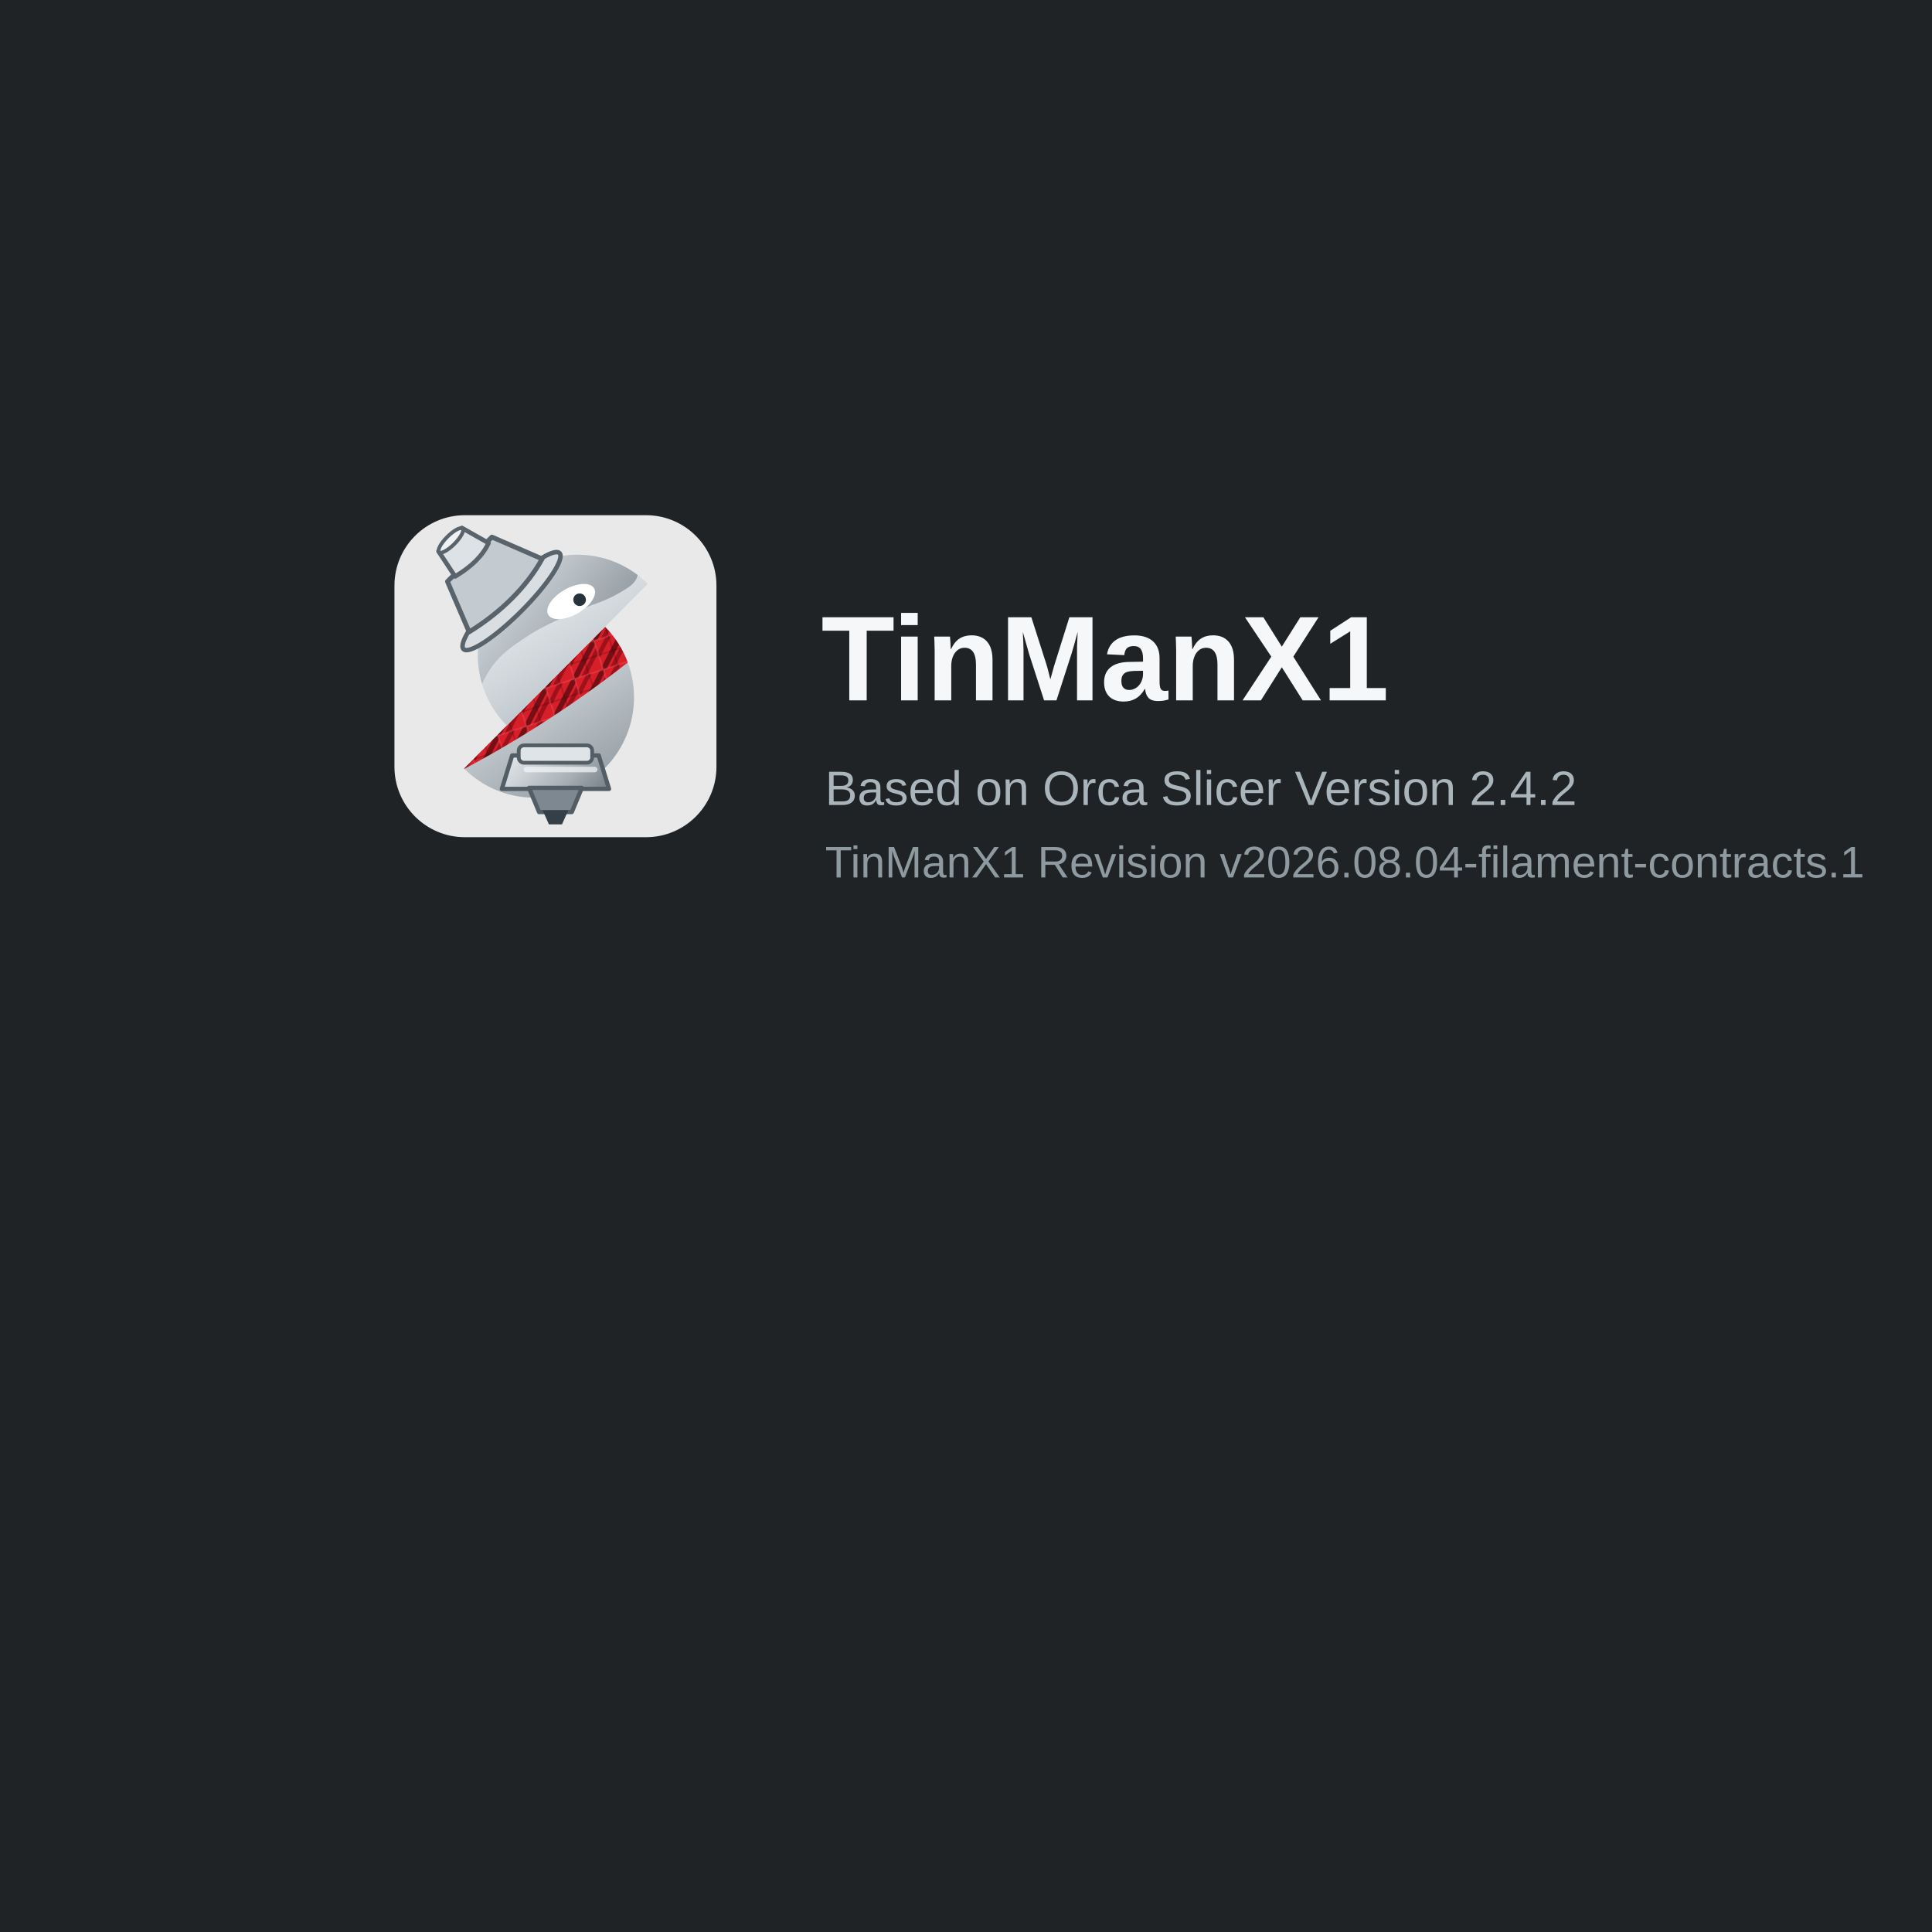
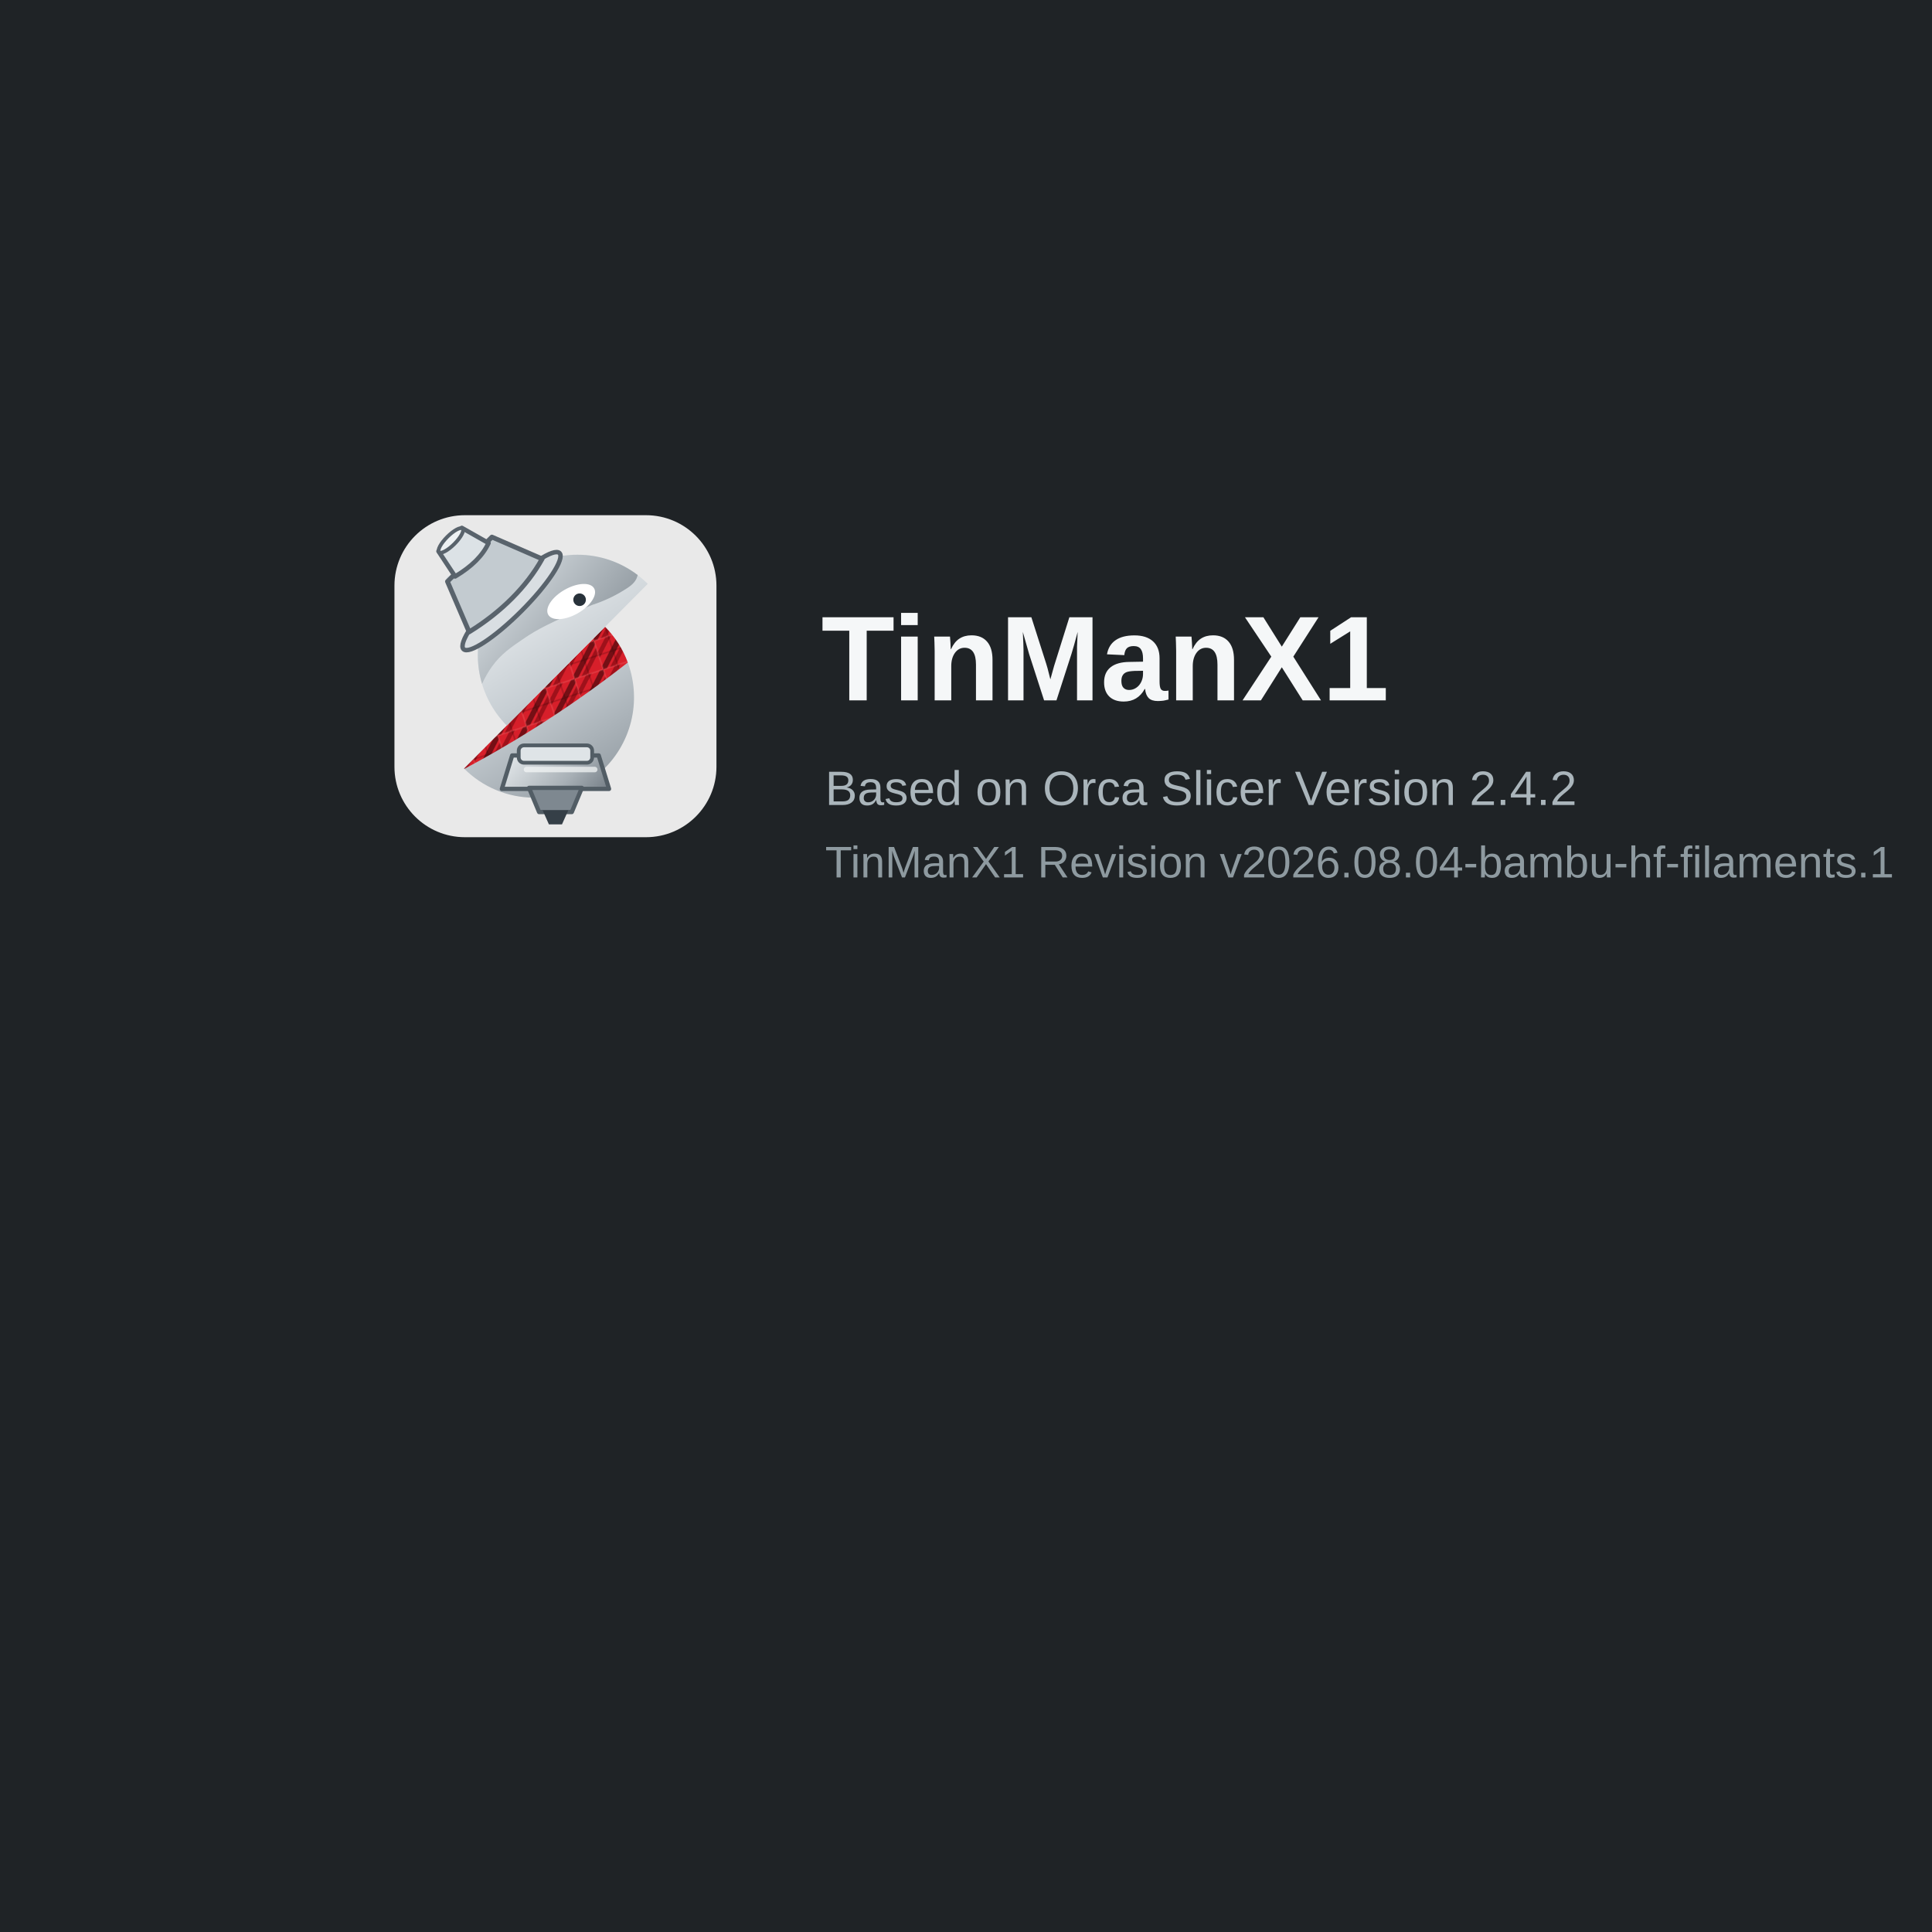
<svg xmlns="http://www.w3.org/2000/svg" width="480" height="480" viewBox="0 0 480 480">
  <defs>
    <linearGradient id="tmxSilver" x1="18" y1="8" x2="47" y2="55" gradientUnits="userSpaceOnUse">
      <stop offset="0" stop-color="#f7f9fa" />
      <stop offset=".52" stop-color="#c7ced3" />
      <stop offset="1" stop-color="#8d969d" />
    </linearGradient>
    <linearGradient id="tmxDarkSilver" x1="19" y1="10" x2="49" y2="35" gradientUnits="userSpaceOnUse">
      <stop offset="0" stop-color="#dce2e6" />
      <stop offset="1" stop-color="#6f7981" />
    </linearGradient>
    <linearGradient id="tmxNozzle" x1="24" y1="43" x2="43" y2="60" gradientUnits="userSpaceOnUse">
      <stop offset="0" stop-color="#eef2f4" />
      <stop offset=".55" stop-color="#a8b0b6" />
      <stop offset="1" stop-color="#59636c" />
    </linearGradient>
    <pattern id="tmxCarbonRed" width="6" height="6" patternUnits="userSpaceOnUse" patternTransform="rotate(-18)">
      <rect width="6" height="6" fill="#D71F2A" />
      <path d="M-2 1 1-2M0 6 6 0M5 8 8 5" fill="none" stroke="#250204" stroke-width="1.05" opacity=".55" />
      <path d="M-2 5 5-2M1 7 7 1" fill="none" stroke="#7c0810" stroke-width=".85" opacity=".62" />
      <path d="M0 0h6v6h-6z" fill="none" stroke="#f06a70" stroke-width=".35" opacity=".28" />
      <path d="M0 3h6M3 0v6" fill="none" stroke="#180102" stroke-width=".28" opacity=".22" />
    </pattern>
  </defs>
  <rect width="480" height="480" fill="#1f2326" />
  <g transform="translate(98 128)">
    <g transform="scale(1.25)">
      <rect width="64" height="64" rx="14" fill="#e9e9e9" />
      <path d="M13.84,50.354a19.7,19.7,0,0,0,13.883,5.79A19.944,19.944,0,0,0,41.858,22.182Z" fill="url(#tmxSilver)" />
      <path d="M41.858,22.181,13.84,50.354l.061.059A220.548,220.548,0,0,0,46.378,29.277a19.964,19.964,0,0,0-4.52-7.1" fill="url(#tmxCarbonRed)" />
      <path d="M36.381,7.856A19.943,19.943,0,0,0,22.327,41.818L50.345,13.646a19.693,19.693,0,0,0-13.964-5.79" fill="url(#tmxSilver)" />
      <path d="M36.381,7.856A19.636,19.636,0,0,0,26.04,10.782a22.742,22.742,0,0,0-5.91-.745,23.084,23.084,0,0,0-9.477,2.124.632.632,0,0,0,.129,1.191,13.52,13.52,0,0,1,8.069,5.137A20.06,20.06,0,0,0,17.41,33.534a19.873,19.873,0,0,1,2-3.488c1.819-2.5,3.743-3.8,6.585-5.723,2.093-1.416,5-3.077,13.359-6.512a28.421,28.421,0,0,0,6.12-2.821c1.4-.831,2.461-1.615,2.8-2.842.024-.086.045-.172.065-.256A19.655,19.655,0,0,0,36.381,7.856" fill="url(#tmxDarkSilver)" />
      <path d="M39.69,14.551c.727,1.285-.728,3.495-3.249,4.937s-5.154,1.569-5.88.284.727-3.495,3.248-4.937,5.154-1.569,5.881-.284" fill="#fff" />
      <circle cx="36.8" cy="16.8" r="1.25" fill="#28323a" />
      <g transform="translate(-17 1) rotate(-45 34.2 12.5) scale(1.05)">
        <ellipse cx="34.25" cy="18.4" rx="12.85" ry="2.65" fill="#d9dee2" stroke="#59636c" stroke-width=".85" />
        <path d="M28.3,7.2h11.9l3.8,9.65c-5.75,1.65-12.65,1.65-19.55,0Z" fill="#c3cbd0" stroke="#59636c" stroke-width=".9" stroke-linejoin="round" />
        <path d="M31.15,1.95h6.25l1.55,5.6c-2.45.9-5.4.9-8.95,0Z" fill="#dce2e6" stroke="#59636c" stroke-width=".85" stroke-linejoin="round" />
        <ellipse cx="34.25" cy="2.15" rx="3.15" ry=".95" fill="#eef2f4" stroke="#59636c" stroke-width=".7" />
      </g>
      <path d="M23.4,47.75h17.2l2.05,6.65H21.35Z" fill="url(#tmxNozzle)" stroke="#525d65" stroke-width=".85" stroke-linejoin="round" />
      <path d="M26.75,54.2h10.5l-2,4.8h-6.5Z" fill="#7e8890" stroke="#525d65" stroke-width=".85" stroke-linejoin="round" />
      <path d="M29.45,58.65h5.1l-1.25,2.8h-2.6Z" fill="#353f47" />
      <rect x="24.7" y="45.75" width="14.6" height="3.45" rx="1.05" fill="#dfe4e7" stroke="#525d65" stroke-width=".75" />
      <path d="M26.25,50.55h13.55" fill="none" stroke="#f4f6f7" stroke-width="1.1" stroke-linecap="round" opacity=".72" />
    </g>
    <text x="106" y="46" font-family="Arial, Helvetica, sans-serif" font-size="30" font-weight="700" fill="#f5f7f8">TinManX1</text>
    <text x="107" y="72" font-family="Arial, Helvetica, sans-serif" font-size="12" fill="#aab5bb">Based on Orca Slicer Version 2.4.2</text>
-     <text x="107" y="90" font-family="Arial, Helvetica, sans-serif" font-size="11" fill="#8e9aa0">TinManX1 Revision v2026.08.04-filament-contracts.1</text>
+     <text x="107" y="90" font-family="Arial, Helvetica, sans-serif" font-size="11" fill="#8e9aa0">TinManX1 Revision v2026.08.04-bambu-hf-filaments.1</text>
  </g>
</svg>
